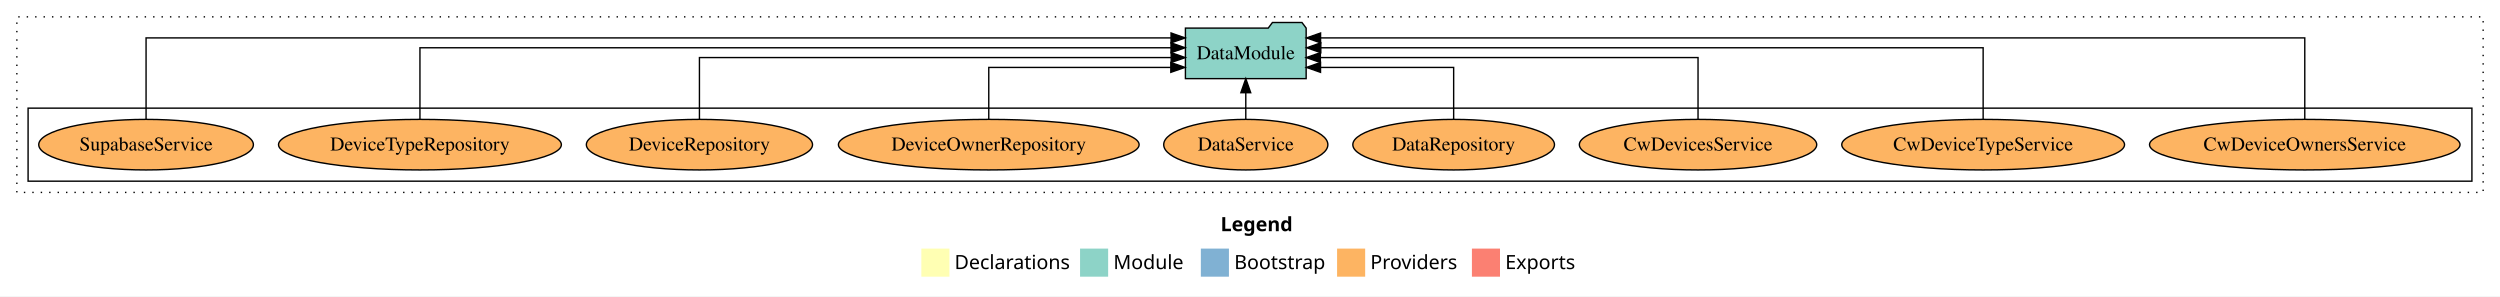
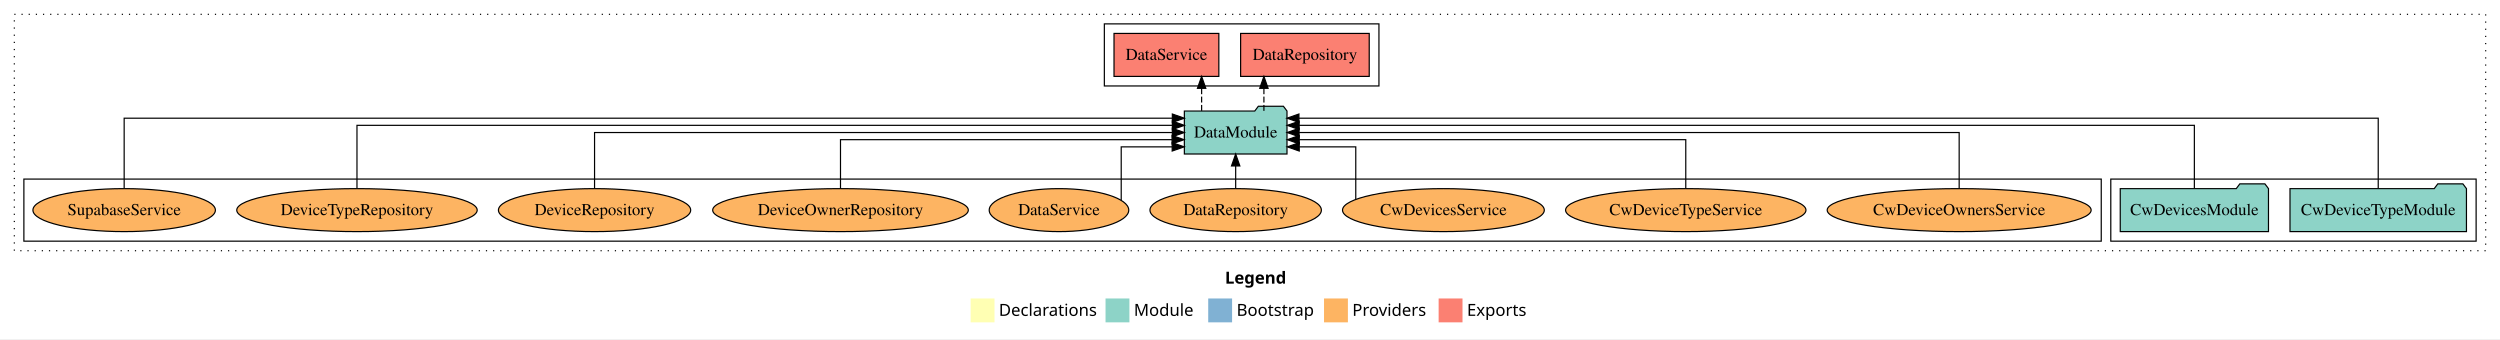
- <svg xmlns="http://www.w3.org/2000/svg" width="1780pt" height="211pt" viewBox="0.00 0.00 1780.00 211.00">
-   <g id="graph0" class="graph" transform="scale(1 1) rotate(0) translate(4 207)">
-     <polygon fill="white" stroke="transparent" points="-4,4 -4,-207 1776,-207 1776,4 -4,4" />
-     <text text-anchor="start" x="865.01" y="-42.4" font-family="Times-12" font-weight="bold" font-size="14.00">Legend</text>
-     <polygon fill="#ffffb3" stroke="transparent" points="652,-10 652,-30 672,-30 672,-10 652,-10" />
-     <text text-anchor="start" x="675.63" y="-15.4" font-family="Times-12" font-size="14.00">  Declarations</text>
-     <polygon fill="#8dd3c7" stroke="transparent" points="765,-10 765,-30 785,-30 785,-10 765,-10" />
-     <text text-anchor="start" x="788.73" y="-15.4" font-family="Times-12" font-size="14.00">  Module</text>
-     <polygon fill="#80b1d3" stroke="transparent" points="851,-10 851,-30 871,-30 871,-10 851,-10" />
-     <text text-anchor="start" x="874.78" y="-15.4" font-family="Times-12" font-size="14.00">  Bootstrap</text>
-     <polygon fill="#fdb462" stroke="transparent" points="948,-10 948,-30 968,-30 968,-10 948,-10" />
-     <text text-anchor="start" x="971.67" y="-15.4" font-family="Times-12" font-size="14.00">  Providers</text>
-     <polygon fill="#fb8072" stroke="transparent" points="1044,-10 1044,-30 1064,-30 1064,-10 1044,-10" />
-     <text text-anchor="start" x="1067.73" y="-15.4" font-family="Times-12" font-size="14.00">  Exports</text>
+ <svg xmlns="http://www.w3.org/2000/svg" width="2094pt" height="284pt" viewBox="0.00 0.00 2094.00 284.00">
+   <g id="graph0" class="graph" transform="scale(1 1) rotate(0) translate(4 280)">
+     <polygon fill="white" stroke="transparent" points="-4,4 -4,-280 2090,-280 2090,4 -4,4" />
+     <text text-anchor="start" x="1022.01" y="-42.4" font-family="Times-12" font-weight="bold" font-size="14.00">Legend</text>
+     <polygon fill="#ffffb3" stroke="transparent" points="809,-10 809,-30 829,-30 829,-10 809,-10" />
+     <text text-anchor="start" x="832.63" y="-15.4" font-family="Times-12" font-size="14.00">  Declarations</text>
+     <polygon fill="#8dd3c7" stroke="transparent" points="922,-10 922,-30 942,-30 942,-10 922,-10" />
+     <text text-anchor="start" x="945.73" y="-15.4" font-family="Times-12" font-size="14.00">  Module</text>
+     <polygon fill="#80b1d3" stroke="transparent" points="1008,-10 1008,-30 1028,-30 1028,-10 1008,-10" />
+     <text text-anchor="start" x="1031.78" y="-15.4" font-family="Times-12" font-size="14.00">  Bootstrap</text>
+     <polygon fill="#fdb462" stroke="transparent" points="1105,-10 1105,-30 1125,-30 1125,-10 1105,-10" />
+     <text text-anchor="start" x="1128.67" y="-15.4" font-family="Times-12" font-size="14.00">  Providers</text>
+     <polygon fill="#fb8072" stroke="transparent" points="1201,-10 1201,-30 1221,-30 1221,-10 1201,-10" />
+     <text text-anchor="start" x="1224.73" y="-15.4" font-family="Times-12" font-size="14.00">  Exports</text>
    <g id="clust1" class="cluster">
-       <polygon fill="none" stroke="black" stroke-dasharray="1,5" points="8,-70 8,-195 1764,-195 1764,-70 8,-70" />
+       <polygon fill="none" stroke="black" stroke-dasharray="1,5" points="8,-70 8,-268 2078,-268 2078,-70 8,-70" />
+     </g>
+     <g id="clust3" class="cluster">
+       <polygon fill="none" stroke="black" points="1764,-78 1764,-130 2070,-130 2070,-78 1764,-78" />
    </g>
    <g id="clust6" class="cluster">
      <polygon fill="none" stroke="black" points="16,-78 16,-130 1756,-130 1756,-78 16,-78" />
    </g>
+     <g id="clust4" class="cluster">
+       <polygon fill="none" stroke="black" points="921,-208 921,-260 1151,-260 1151,-208 921,-208" />
+     </g>
    <g id="node1" class="node">
+       <polygon fill="#8dd3c7" stroke="black" points="2061.9,-122 2058.9,-126 2037.9,-126 2034.9,-122 1914.1,-122 1914.1,-86 2061.9,-86 2061.9,-122" />
+       <text text-anchor="middle" x="1988" y="-99.8" font-family="Times,serif" font-size="14.00">CwDeviceTypeModule</text>
+     </g>
+     <g id="node3" class="node">
+       <polygon fill="#8dd3c7" stroke="black" points="1073.98,-187 1070.98,-191 1049.98,-191 1046.98,-187 988.02,-187 988.02,-151 1073.98,-151 1073.98,-187" />
+       <text text-anchor="middle" x="1031" y="-164.8" font-family="Times,serif" font-size="14.00">DataModule</text>
+     </g>
+     <g id="edge1" class="edge">
+       <path fill="none" stroke="black" d="M1988,-122.25C1988,-145.02 1988,-181 1988,-181 1988,-181 1083.98,-181 1083.98,-181" />
+       <polygon fill="black" stroke="black" points="1083.98,-177.5 1073.98,-181 1083.98,-184.5 1083.98,-177.5" />
+     </g>
+     <g id="node2" class="node">
+       <polygon fill="#8dd3c7" stroke="black" points="1896.08,-122 1893.08,-126 1872.08,-126 1869.08,-122 1771.92,-122 1771.92,-86 1896.08,-86 1896.08,-122" />
+       <text text-anchor="middle" x="1834" y="-99.8" font-family="Times,serif" font-size="14.00">CwDevicesModule</text>
+     </g>
+     <g id="edge2" class="edge">
+       <path fill="none" stroke="black" d="M1834,-122.28C1834,-143.32 1834,-175 1834,-175 1834,-175 1084.17,-175 1084.17,-175" />
+       <polygon fill="black" stroke="black" points="1084.17,-171.5 1074.17,-175 1084.17,-178.5 1084.17,-171.5" />
+     </g>
+     <g id="node4" class="node">
+       <polygon fill="#fb8072" stroke="black" points="1142.86,-252 1035.14,-252 1035.14,-216 1142.86,-216 1142.86,-252" />
+       <text text-anchor="middle" x="1089" y="-229.8" font-family="Times,serif" font-size="14.00">DataRepository </text>
+     </g>
+     <g id="edge3" class="edge">
+       <path fill="none" stroke="black" stroke-dasharray="5,2" d="M1054.65,-187.11C1054.65,-187.11 1054.65,-205.99 1054.65,-205.99" />
+       <polygon fill="black" stroke="black" points="1051.15,-205.99 1054.65,-215.99 1058.15,-205.99 1051.15,-205.99" />
+     </g>
+     <g id="node5" class="node">
+       <polygon fill="#fb8072" stroke="black" points="1016.9,-252 929.1,-252 929.1,-216 1016.9,-216 1016.9,-252" />
+       <text text-anchor="middle" x="973" y="-229.8" font-family="Times,serif" font-size="14.00">DataService </text>
+     </g>
+     <g id="edge4" class="edge">
+       <path fill="none" stroke="black" stroke-dasharray="5,2" d="M1002.48,-187.11C1002.48,-187.11 1002.48,-205.99 1002.48,-205.99" />
+       <polygon fill="black" stroke="black" points="998.98,-205.99 1002.48,-215.99 1005.98,-205.99 998.98,-205.99" />
+     </g>
+     <g id="node6" class="node">
      <ellipse fill="#fdb462" stroke="black" cx="1637" cy="-104" rx="110.55" ry="18" />
      <text text-anchor="middle" x="1637" y="-99.8" font-family="Times,serif" font-size="14.00">CwDeviceOwnersService</text>
    </g>
-     <g id="node10" class="node">
-       <polygon fill="#8dd3c7" stroke="black" points="925.98,-187 922.98,-191 901.98,-191 898.98,-187 840.02,-187 840.02,-151 925.98,-151 925.98,-187" />
-       <text text-anchor="middle" x="883" y="-164.8" font-family="Times,serif" font-size="14.00">DataModule</text>
+     <g id="edge5" class="edge">
+       <path fill="none" stroke="black" d="M1637,-122.11C1637,-141.34 1637,-169 1637,-169 1637,-169 1084.1,-169 1084.1,-169" />
+       <polygon fill="black" stroke="black" points="1084.1,-165.5 1074.1,-169 1084.1,-172.5 1084.1,-165.5" />
    </g>
-     <g id="edge1" class="edge">
-       <path fill="none" stroke="black" d="M1637,-122.01C1637,-144.49 1637,-180 1637,-180 1637,-180 936.25,-180 936.25,-180" />
-       <polygon fill="black" stroke="black" points="936.25,-176.5 926.25,-180 936.25,-183.5 936.25,-176.5" />
-     </g>
-     <g id="node2" class="node">
+     <g id="node7" class="node">
      <ellipse fill="#fdb462" stroke="black" cx="1408" cy="-104" rx="100.68" ry="18" />
      <text text-anchor="middle" x="1408" y="-99.8" font-family="Times,serif" font-size="14.00">CwDeviceTypeService</text>
    </g>
-     <g id="edge2" class="edge">
-       <path fill="none" stroke="black" d="M1408,-122.13C1408,-142.57 1408,-173 1408,-173 1408,-173 936.41,-173 936.41,-173" />
-       <polygon fill="black" stroke="black" points="936.41,-169.5 926.41,-173 936.41,-176.5 936.41,-169.5" />
+     <g id="edge6" class="edge">
+       <path fill="none" stroke="black" d="M1408,-122.02C1408,-139.37 1408,-163 1408,-163 1408,-163 1084.25,-163 1084.25,-163" />
+       <polygon fill="black" stroke="black" points="1084.25,-159.5 1074.25,-163 1084.25,-166.5 1084.25,-159.5" />
    </g>
-     <g id="node3" class="node">
+     <g id="node8" class="node">
      <ellipse fill="#fdb462" stroke="black" cx="1205" cy="-104" rx="84.51" ry="18" />
      <text text-anchor="middle" x="1205" y="-99.8" font-family="Times,serif" font-size="14.00">CwDevicesService</text>
    </g>
-     <g id="edge3" class="edge">
-       <path fill="none" stroke="black" d="M1205,-122.27C1205,-140.56 1205,-166 1205,-166 1205,-166 936.09,-166 936.09,-166" />
-       <polygon fill="black" stroke="black" points="936.09,-162.5 926.09,-166 936.09,-169.5 936.09,-162.5" />
+     <g id="edge7" class="edge">
+       <path fill="none" stroke="black" d="M1131.59,-113.23C1131.59,-128.42 1131.59,-157 1131.59,-157 1131.59,-157 1084.24,-157 1084.24,-157" />
+       <polygon fill="black" stroke="black" points="1084.24,-153.5 1074.24,-157 1084.24,-160.5 1084.24,-153.5" />
    </g>
-     <g id="node4" class="node">
+     <g id="node9" class="node">
      <ellipse fill="#fdb462" stroke="black" cx="1031" cy="-104" rx="71.79" ry="18" />
      <text text-anchor="middle" x="1031" y="-99.8" font-family="Times,serif" font-size="14.00">DataRepository</text>
    </g>
-     <g id="edge4" class="edge">
-       <path fill="none" stroke="black" d="M1031,-122.01C1031,-138.05 1031,-159 1031,-159 1031,-159 936.21,-159 936.21,-159" />
-       <polygon fill="black" stroke="black" points="936.21,-155.5 926.21,-159 936.21,-162.5 936.21,-155.5" />
+     <g id="edge8" class="edge">
+       <path fill="none" stroke="black" d="M1031,-122.11C1031,-122.11 1031,-140.99 1031,-140.99" />
+       <polygon fill="black" stroke="black" points="1027.5,-140.99 1031,-150.99 1034.5,-140.99 1027.5,-140.99" />
    </g>
-     <g id="node5" class="node">
+     <g id="node10" class="node">
      <ellipse fill="#fdb462" stroke="black" cx="883" cy="-104" rx="58.44" ry="18" />
      <text text-anchor="middle" x="883" y="-99.8" font-family="Times,serif" font-size="14.00">DataService</text>
    </g>
-     <g id="edge5" class="edge">
-       <path fill="none" stroke="black" d="M883,-122.11C883,-122.11 883,-140.99 883,-140.99" />
-       <polygon fill="black" stroke="black" points="879.5,-140.99 883,-150.99 886.5,-140.99 879.5,-140.99" />
+     <g id="edge9" class="edge">
+       <path fill="none" stroke="black" d="M935.13,-112.28C935.13,-127.19 935.13,-157 935.13,-157 935.13,-157 977.83,-157 977.83,-157" />
+       <polygon fill="black" stroke="black" points="977.83,-160.5 987.83,-157 977.83,-153.5 977.83,-160.5" />
    </g>
-     <g id="node6" class="node">
+     <g id="node11" class="node">
      <ellipse fill="#fdb462" stroke="black" cx="700" cy="-104" rx="107.06" ry="18" />
      <text text-anchor="middle" x="700" y="-99.8" font-family="Times,serif" font-size="14.00">DeviceOwnerRepository</text>
    </g>
-     <g id="edge6" class="edge">
-       <path fill="none" stroke="black" d="M700,-122.01C700,-138.05 700,-159 700,-159 700,-159 829.63,-159 829.63,-159" />
-       <polygon fill="black" stroke="black" points="829.63,-162.5 839.63,-159 829.63,-155.5 829.63,-162.5" />
+     <g id="edge10" class="edge">
+       <path fill="none" stroke="black" d="M700,-122.02C700,-139.37 700,-163 700,-163 700,-163 977.73,-163 977.73,-163" />
+       <polygon fill="black" stroke="black" points="977.73,-166.5 987.73,-163 977.73,-159.5 977.73,-166.5" />
    </g>
-     <g id="node7" class="node">
+     <g id="node12" class="node">
      <ellipse fill="#fdb462" stroke="black" cx="494" cy="-104" rx="80.52" ry="18" />
      <text text-anchor="middle" x="494" y="-99.8" font-family="Times,serif" font-size="14.00">DeviceRepository</text>
    </g>
-     <g id="edge7" class="edge">
-       <path fill="none" stroke="black" d="M494,-122.27C494,-140.56 494,-166 494,-166 494,-166 829.88,-166 829.88,-166" />
-       <polygon fill="black" stroke="black" points="829.88,-169.5 839.88,-166 829.88,-162.5 829.88,-169.5" />
+     <g id="edge11" class="edge">
+       <path fill="none" stroke="black" d="M494,-122.11C494,-141.34 494,-169 494,-169 494,-169 977.96,-169 977.96,-169" />
+       <polygon fill="black" stroke="black" points="977.96,-172.5 987.96,-169 977.96,-165.5 977.96,-172.5" />
    </g>
-     <g id="node8" class="node">
+     <g id="node13" class="node">
      <ellipse fill="#fdb462" stroke="black" cx="295" cy="-104" rx="100.7" ry="18" />
      <text text-anchor="middle" x="295" y="-99.8" font-family="Times,serif" font-size="14.00">DeviceTypeRepository</text>
    </g>
-     <g id="edge8" class="edge">
-       <path fill="none" stroke="black" d="M295,-122.13C295,-142.57 295,-173 295,-173 295,-173 829.76,-173 829.76,-173" />
-       <polygon fill="black" stroke="black" points="829.76,-176.5 839.76,-173 829.76,-169.5 829.76,-176.5" />
+     <g id="edge12" class="edge">
+       <path fill="none" stroke="black" d="M295,-122.28C295,-143.32 295,-175 295,-175 295,-175 977.98,-175 977.98,-175" />
+       <polygon fill="black" stroke="black" points="977.98,-178.5 987.98,-175 977.98,-171.5 977.98,-178.5" />
    </g>
-     <g id="node9" class="node">
+     <g id="node14" class="node">
      <ellipse fill="#fdb462" stroke="black" cx="100" cy="-104" rx="76.42" ry="18" />
      <text text-anchor="middle" x="100" y="-99.8" font-family="Times,serif" font-size="14.00">SupabaseService</text>
    </g>
-     <g id="edge9" class="edge">
-       <path fill="none" stroke="black" d="M100,-122.01C100,-144.49 100,-180 100,-180 100,-180 829.79,-180 829.79,-180" />
-       <polygon fill="black" stroke="black" points="829.79,-183.5 839.79,-180 829.79,-176.5 829.79,-183.5" />
+     <g id="edge13" class="edge">
+       <path fill="none" stroke="black" d="M100,-122.25C100,-145.02 100,-181 100,-181 100,-181 977.96,-181 977.96,-181" />
+       <polygon fill="black" stroke="black" points="977.96,-184.5 987.96,-181 977.96,-177.5 977.96,-184.5" />
    </g>
  </g>
</svg>
